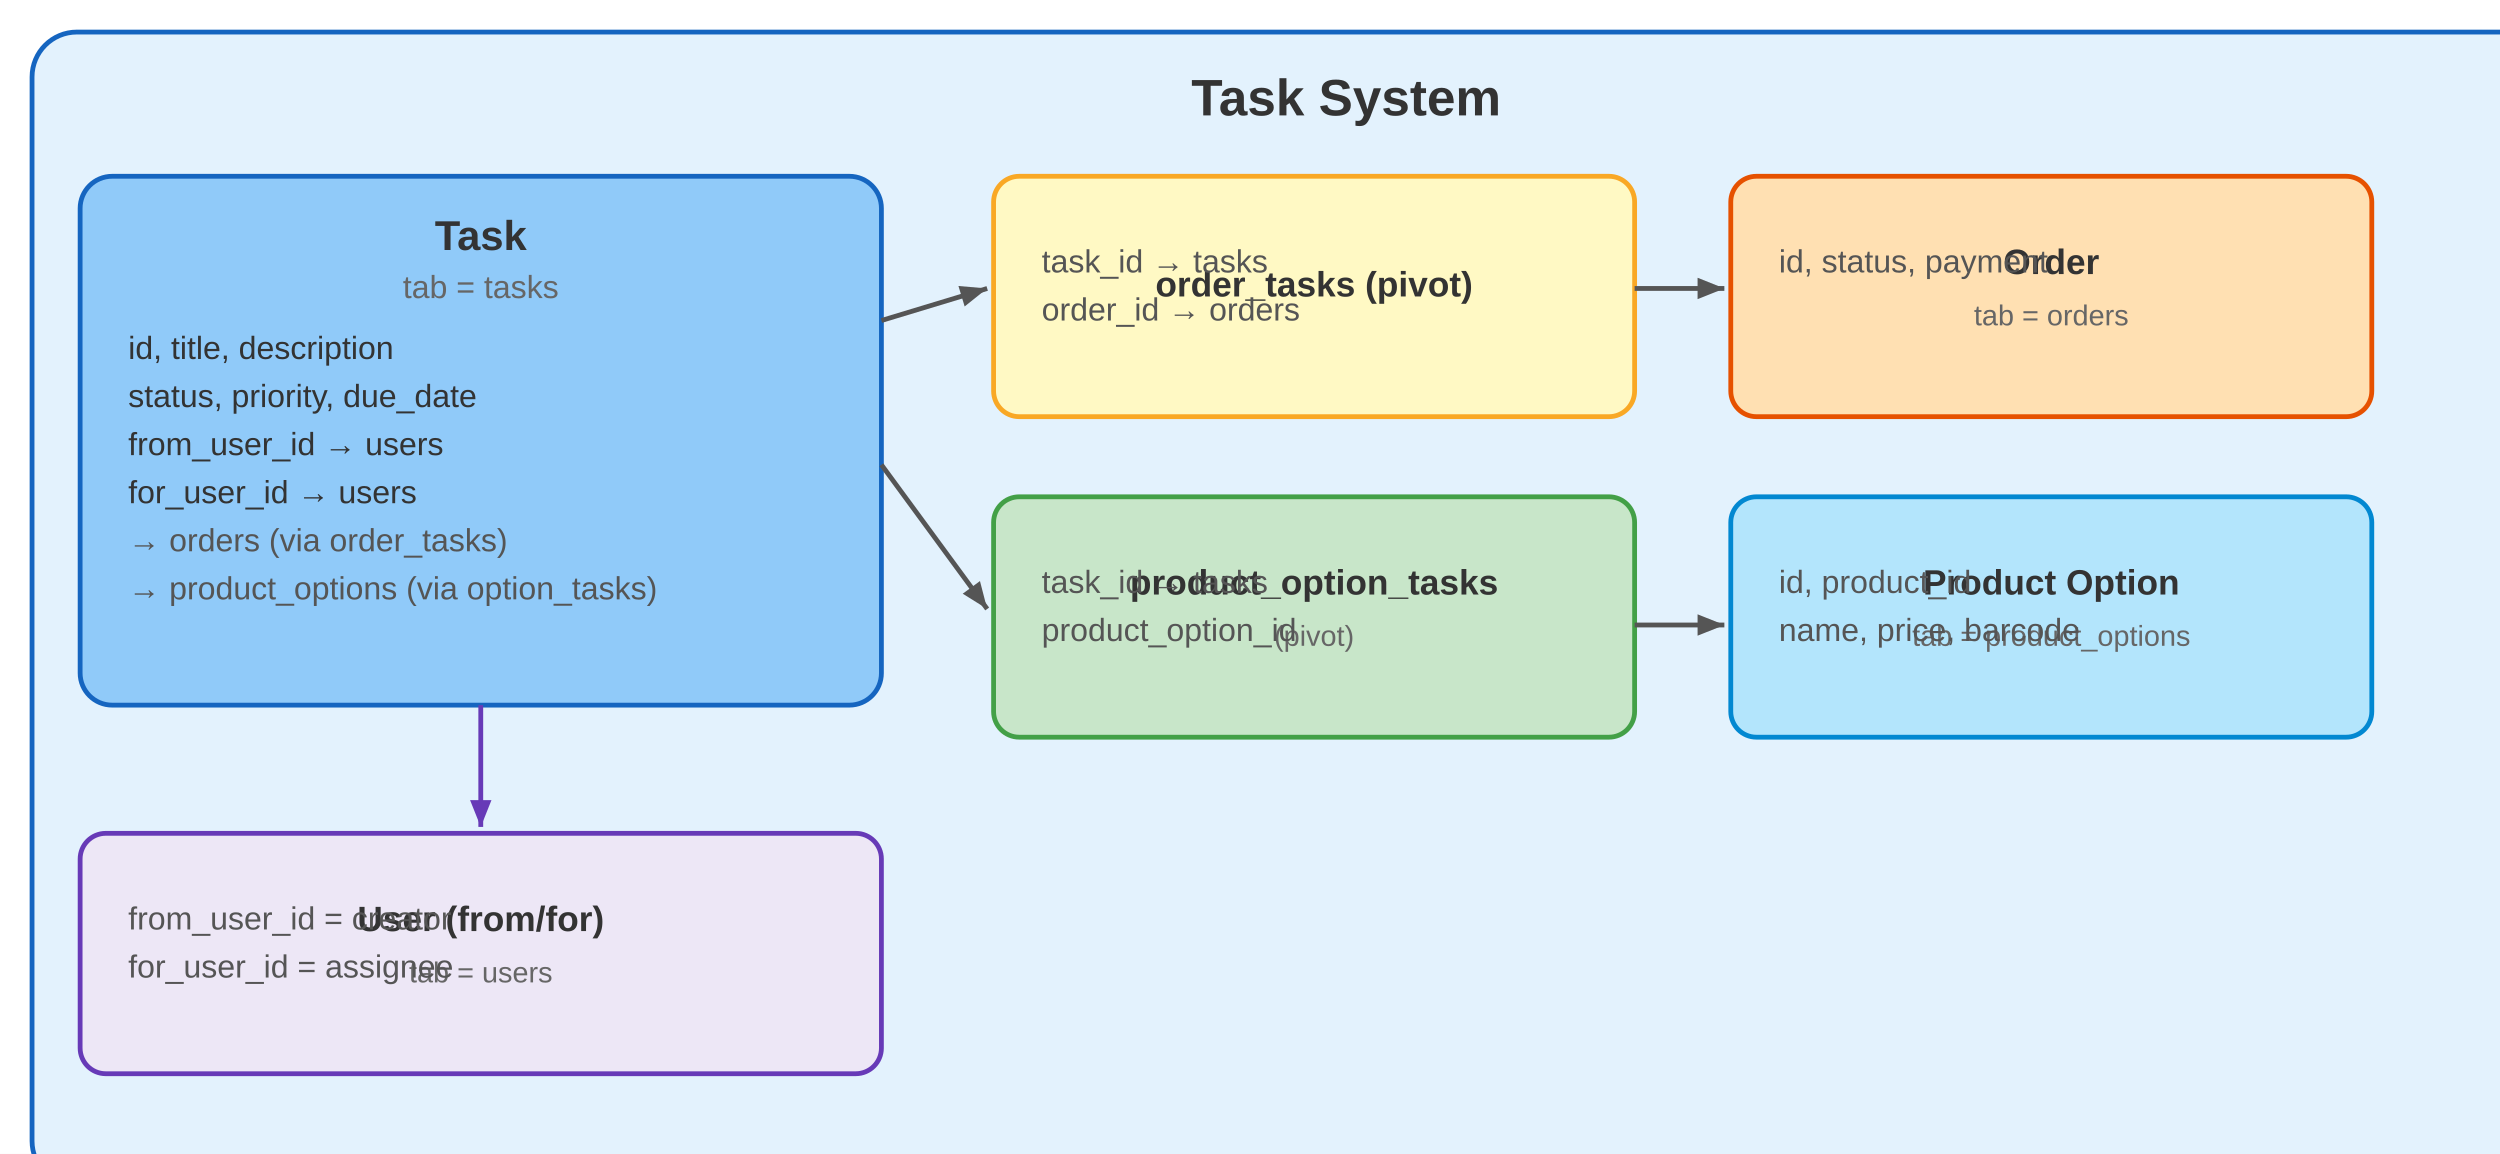
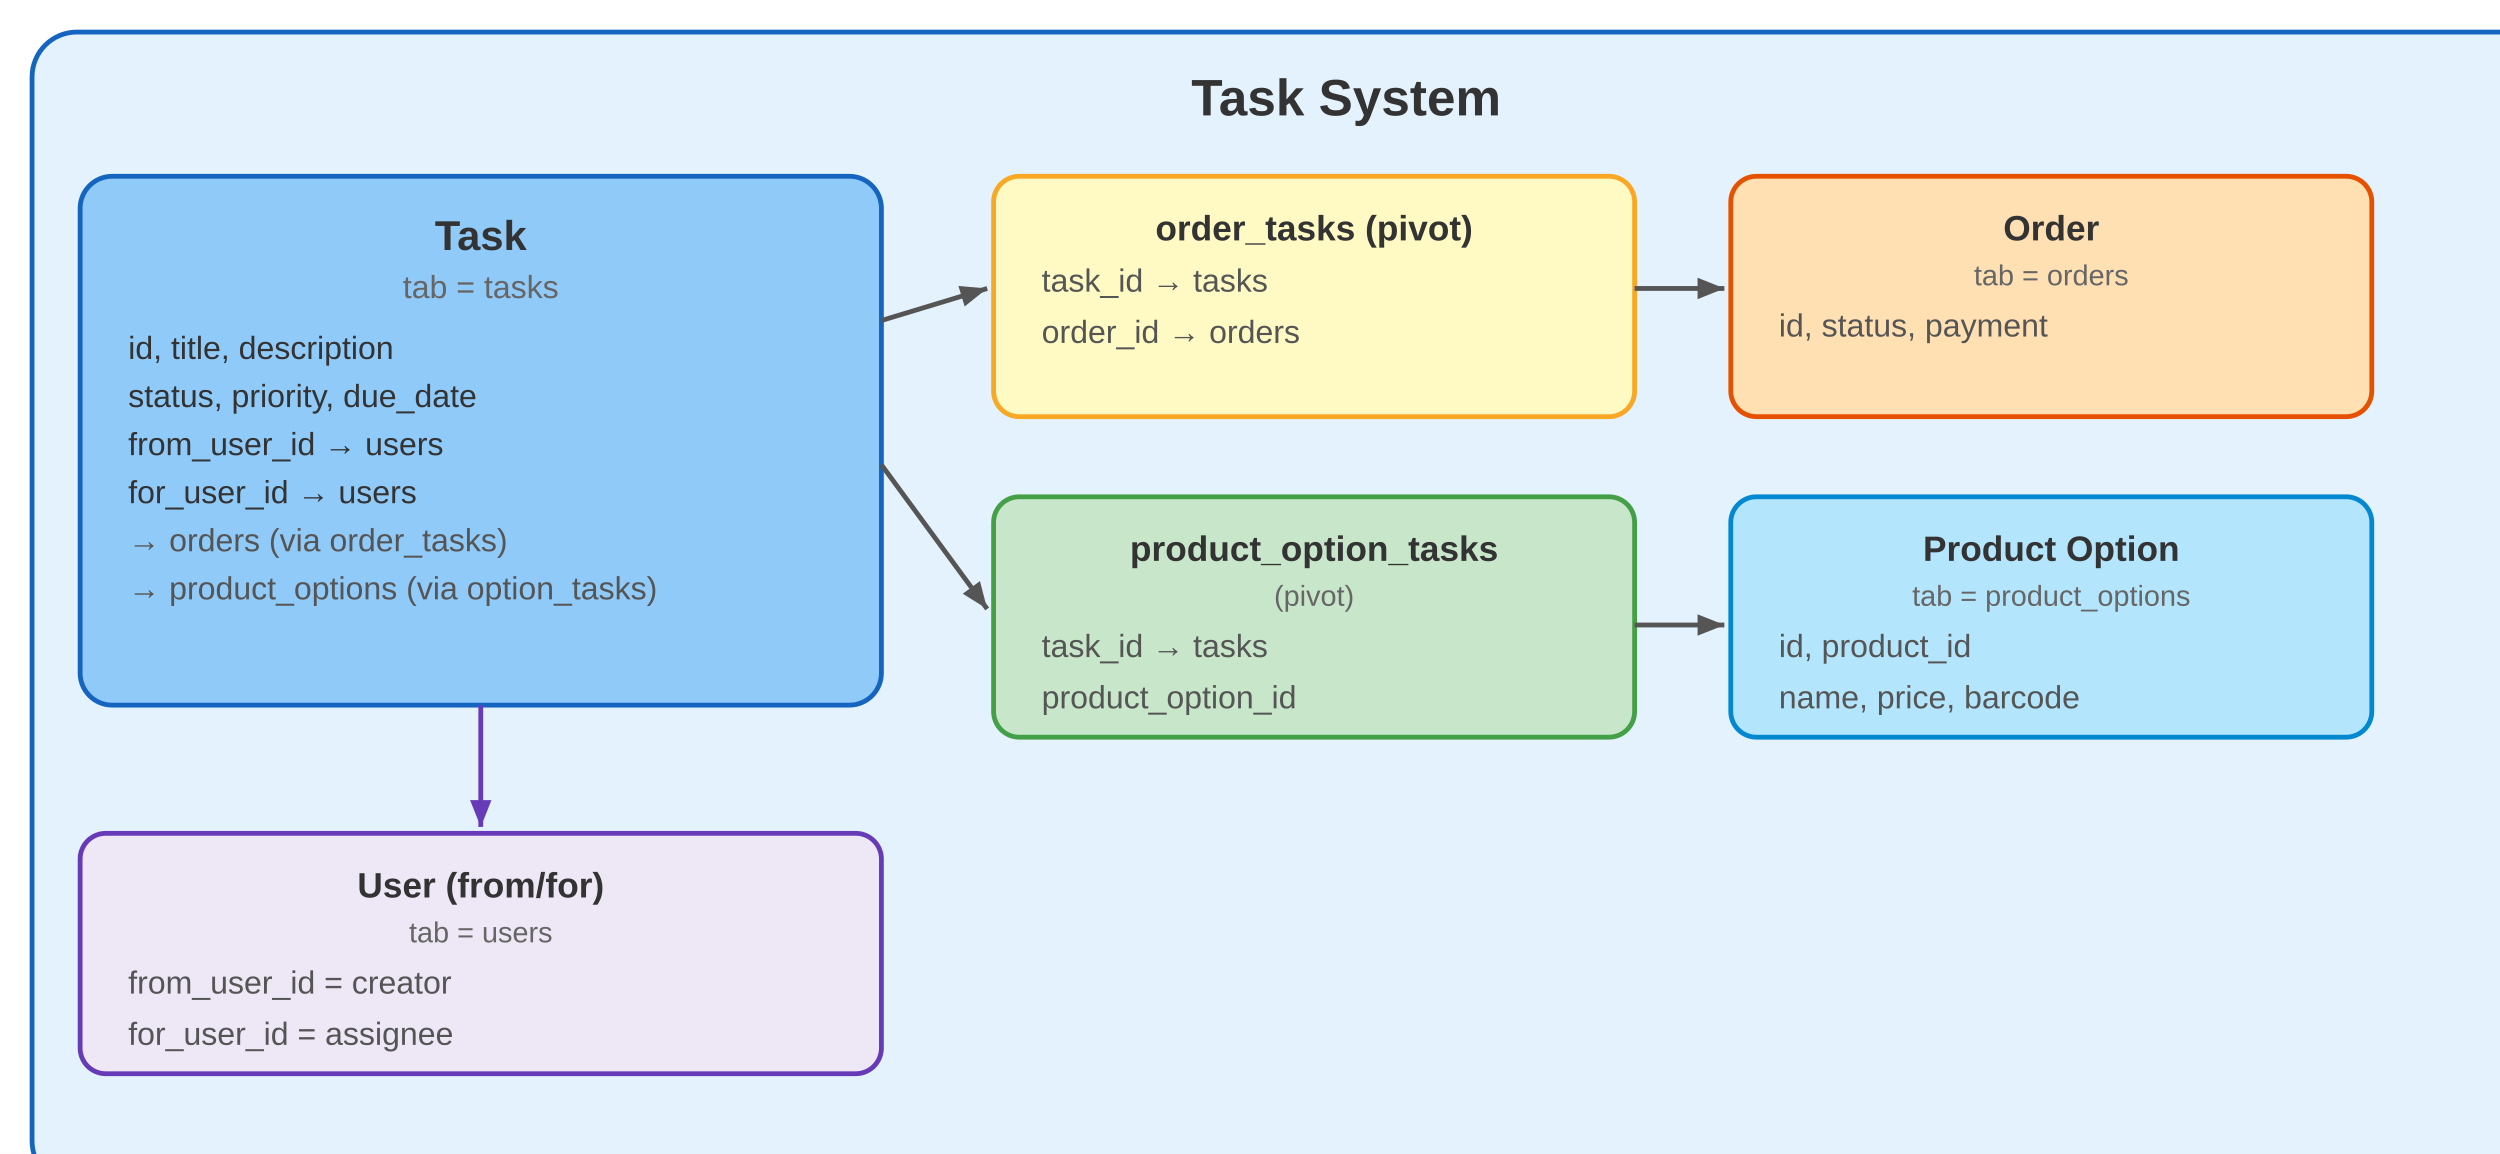
<svg xmlns="http://www.w3.org/2000/svg" width="780" height="360" font-family="Arial,sans-serif">
  <rect width="780" height="360" fill="white" />
  <rect x="10" y="10" width="820" height="360" rx="14" fill="#e3f2fd" stroke="#1565c0" stroke-width="1.5" />
-   <text x="420" y="36" text-anchor="middle" font-size="16" fill="#333" font-weight="bold">Task System</text>
  <rect x="25" y="55" width="250" height="165" rx="10" fill="#90caf9" stroke="#1565c0" stroke-width="1.5" />
-   <text x="150" y="78" text-anchor="middle" font-size="13" fill="#333" font-weight="bold">Task</text>
-   <text x="150" y="93" text-anchor="middle" font-size="10" fill="#666">tab = tasks</text>
-   <text x="40" y="112" text-anchor="start" font-size="10" fill="#333">id, title, description</text>
-   <text x="40" y="127" text-anchor="start" font-size="10" fill="#333">status, priority, due_date</text>
-   <text x="40" y="142" text-anchor="start" font-size="10" fill="#333">from_user_id → users</text>
-   <text x="40" y="157" text-anchor="start" font-size="10" fill="#333">for_user_id → users</text>
-   <text x="40" y="172" text-anchor="start" font-size="10" fill="#555">→ orders (via order_tasks)</text>
-   <text x="40" y="187" text-anchor="start" font-size="10" fill="#555">→ product_options (via option_tasks)</text>
  <rect x="310" y="55" width="200" height="75" rx="8" fill="#fff9c4" stroke="#f9a825" stroke-width="1.5" />
-   <text x="410" y="92.5" text-anchor="middle" font-size="11" fill="#333" font-weight="bold">order_tasks (pivot)</text>
-   <text x="325" y="85" text-anchor="start" font-size="10" fill="#555">task_id → tasks</text>
-   <text x="325" y="100" text-anchor="start" font-size="10" fill="#555">order_id → orders</text>
  <rect x="310" y="155" width="200" height="75" rx="8" fill="#c8e6c9" stroke="#43a047" stroke-width="1.5" />
-   <text x="410" y="185.5" text-anchor="middle" font-size="11" fill="#333" font-weight="bold">product_option_tasks</text>
-   <text x="410" y="201.5" text-anchor="middle" font-size="9" fill="#666">(pivot)</text>
-   <text x="325" y="185" text-anchor="start" font-size="10" fill="#555">task_id → tasks</text>
-   <text x="325" y="200" text-anchor="start" font-size="10" fill="#555">product_option_id</text>
  <rect x="540" y="55" width="200" height="75" rx="8" fill="#ffe0b2" stroke="#e65100" stroke-width="1.5" />
-   <text x="640" y="85.5" text-anchor="middle" font-size="11" fill="#333" font-weight="bold">Order</text>
-   <text x="640" y="101.5" text-anchor="middle" font-size="9" fill="#666">tab = orders</text>
-   <text x="555" y="85" text-anchor="start" font-size="10" fill="#555">id, status, payment</text>
  <rect x="540" y="155" width="200" height="75" rx="8" fill="#b3e5fc" stroke="#0288d1" stroke-width="1.5" />
-   <text x="640" y="185.5" text-anchor="middle" font-size="11" fill="#333" font-weight="bold">Product Option</text>
-   <text x="640" y="201.5" text-anchor="middle" font-size="9" fill="#666">tab = product_options</text>
-   <text x="555" y="185" text-anchor="start" font-size="10" fill="#555">id, product_id</text>
-   <text x="555" y="200" text-anchor="start" font-size="10" fill="#555">name, price, barcode</text>
  <rect x="25" y="260" width="250" height="75" rx="8" fill="#ede7f6" stroke="#673ab7" stroke-width="1.5" />
-   <text x="150" y="290.5" text-anchor="middle" font-size="11" fill="#333" font-weight="bold">User (from/for)</text>
-   <text x="150" y="306.5" text-anchor="middle" font-size="9" fill="#666">tab = users</text>
-   <text x="40" y="290" text-anchor="start" font-size="10" fill="#555">from_user_id = creator</text>
-   <text x="40" y="305" text-anchor="start" font-size="10" fill="#555">for_user_id = assignee</text>
  <line x1="275" y1="100" x2="308" y2="90" stroke="#555" stroke-width="1.5" />
  <polygon points="308,90 300.969,95.619 299.033,89.229" fill="#555" />
  <line x1="275" y1="145" x2="308" y2="190" stroke="#555" stroke-width="1.5" />
  <polygon points="308,190 300.365,185.234 305.749,181.286" fill="#555" />
  <line x1="510" y1="90" x2="538" y2="90" stroke="#555" stroke-width="1.5" />
  <polygon points="538,90 529.642,93.338 529.642,86.662" fill="#555" />
  <line x1="510" y1="195" x2="538" y2="195" stroke="#555" stroke-width="1.5" />
  <polygon points="538,195 529.642,198.338 529.642,191.662" fill="#555" />
  <line x1="150" y1="220" x2="150" y2="258" stroke="#673ab7" stroke-width="1.5" />
  <polygon points="150,258 146.662,249.642 153.338,249.642" fill="#673ab7" />
+   <text x="420" y="36" text-anchor="middle" font-size="16" fill="#333" font-weight="bold">Task System</text>
+   <text x="150" y="78" text-anchor="middle" font-size="13" fill="#333" font-weight="bold">Task</text>
+   <text x="150" y="93" text-anchor="middle" font-size="10" fill="#666">tab = tasks</text>
+   <text x="40" y="112" text-anchor="start" font-size="10" fill="#333">id, title, description</text>
+   <text x="40" y="127" text-anchor="start" font-size="10" fill="#333">status, priority, due_date</text>
+   <text x="40" y="142" text-anchor="start" font-size="10" fill="#333">from_user_id → users</text>
+   <text x="40" y="157" text-anchor="start" font-size="10" fill="#333">for_user_id → users</text>
+   <text x="40" y="172" text-anchor="start" font-size="10" fill="#555">→ orders (via order_tasks)</text>
+   <text x="40" y="187" text-anchor="start" font-size="10" fill="#555">→ product_options (via option_tasks)</text>
+   <text x="410" y="75" text-anchor="middle" font-size="11" fill="#333" font-weight="bold">order_tasks (pivot)</text>
+   <text x="325" y="91" text-anchor="start" font-size="10" fill="#555">task_id → tasks</text>
+   <text x="325" y="107" text-anchor="start" font-size="10" fill="#555">order_id → orders</text>
+   <text x="410" y="175" text-anchor="middle" font-size="11" fill="#333" font-weight="bold">product_option_tasks</text>
+   <text x="410" y="189" text-anchor="middle" font-size="9" fill="#666">(pivot)</text>
+   <text x="325" y="205" text-anchor="start" font-size="10" fill="#555">task_id → tasks</text>
+   <text x="325" y="221" text-anchor="start" font-size="10" fill="#555">product_option_id</text>
+   <text x="640" y="75" text-anchor="middle" font-size="11" fill="#333" font-weight="bold">Order</text>
+   <text x="640" y="89" text-anchor="middle" font-size="9" fill="#666">tab = orders</text>
+   <text x="555" y="105" text-anchor="start" font-size="10" fill="#555">id, status, payment</text>
+   <text x="640" y="175" text-anchor="middle" font-size="11" fill="#333" font-weight="bold">Product Option</text>
+   <text x="640" y="189" text-anchor="middle" font-size="9" fill="#666">tab = product_options</text>
+   <text x="555" y="205" text-anchor="start" font-size="10" fill="#555">id, product_id</text>
+   <text x="555" y="221" text-anchor="start" font-size="10" fill="#555">name, price, barcode</text>
+   <text x="150" y="280" text-anchor="middle" font-size="11" fill="#333" font-weight="bold">User (from/for)</text>
+   <text x="150" y="294" text-anchor="middle" font-size="9" fill="#666">tab = users</text>
+   <text x="40" y="310" text-anchor="start" font-size="10" fill="#555">from_user_id = creator</text>
+   <text x="40" y="326" text-anchor="start" font-size="10" fill="#555">for_user_id = assignee</text>
</svg>
